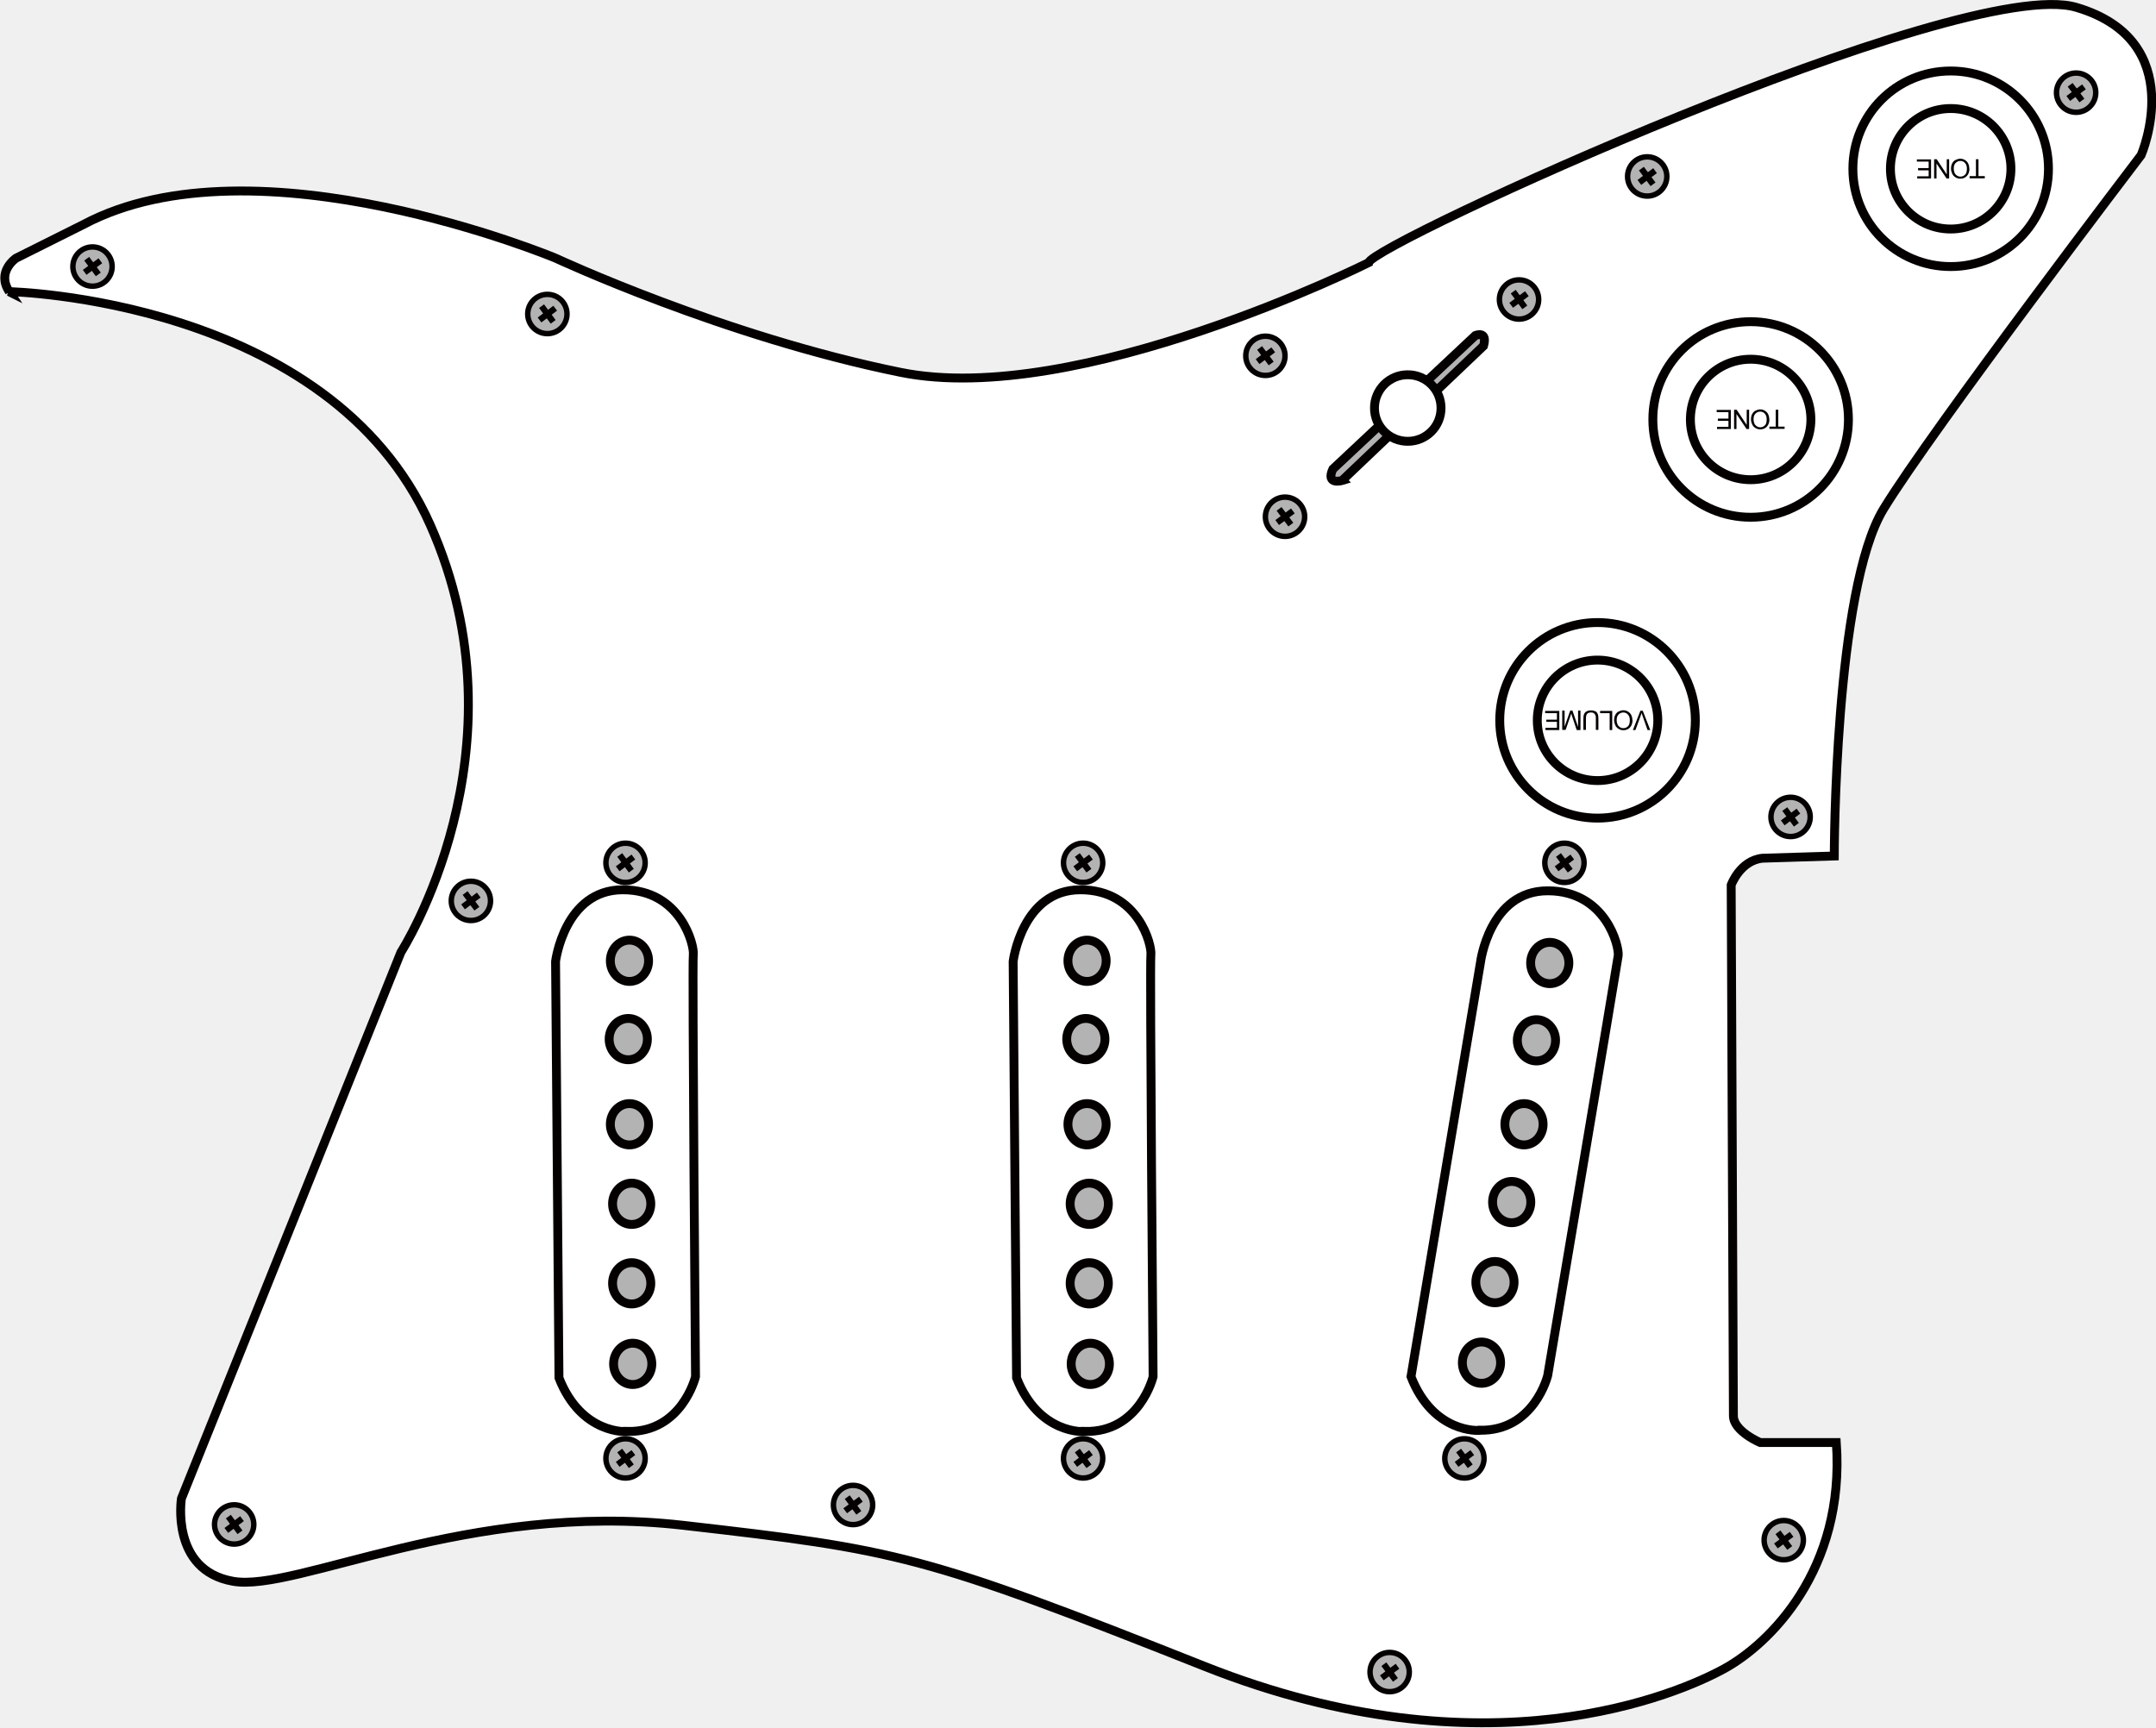
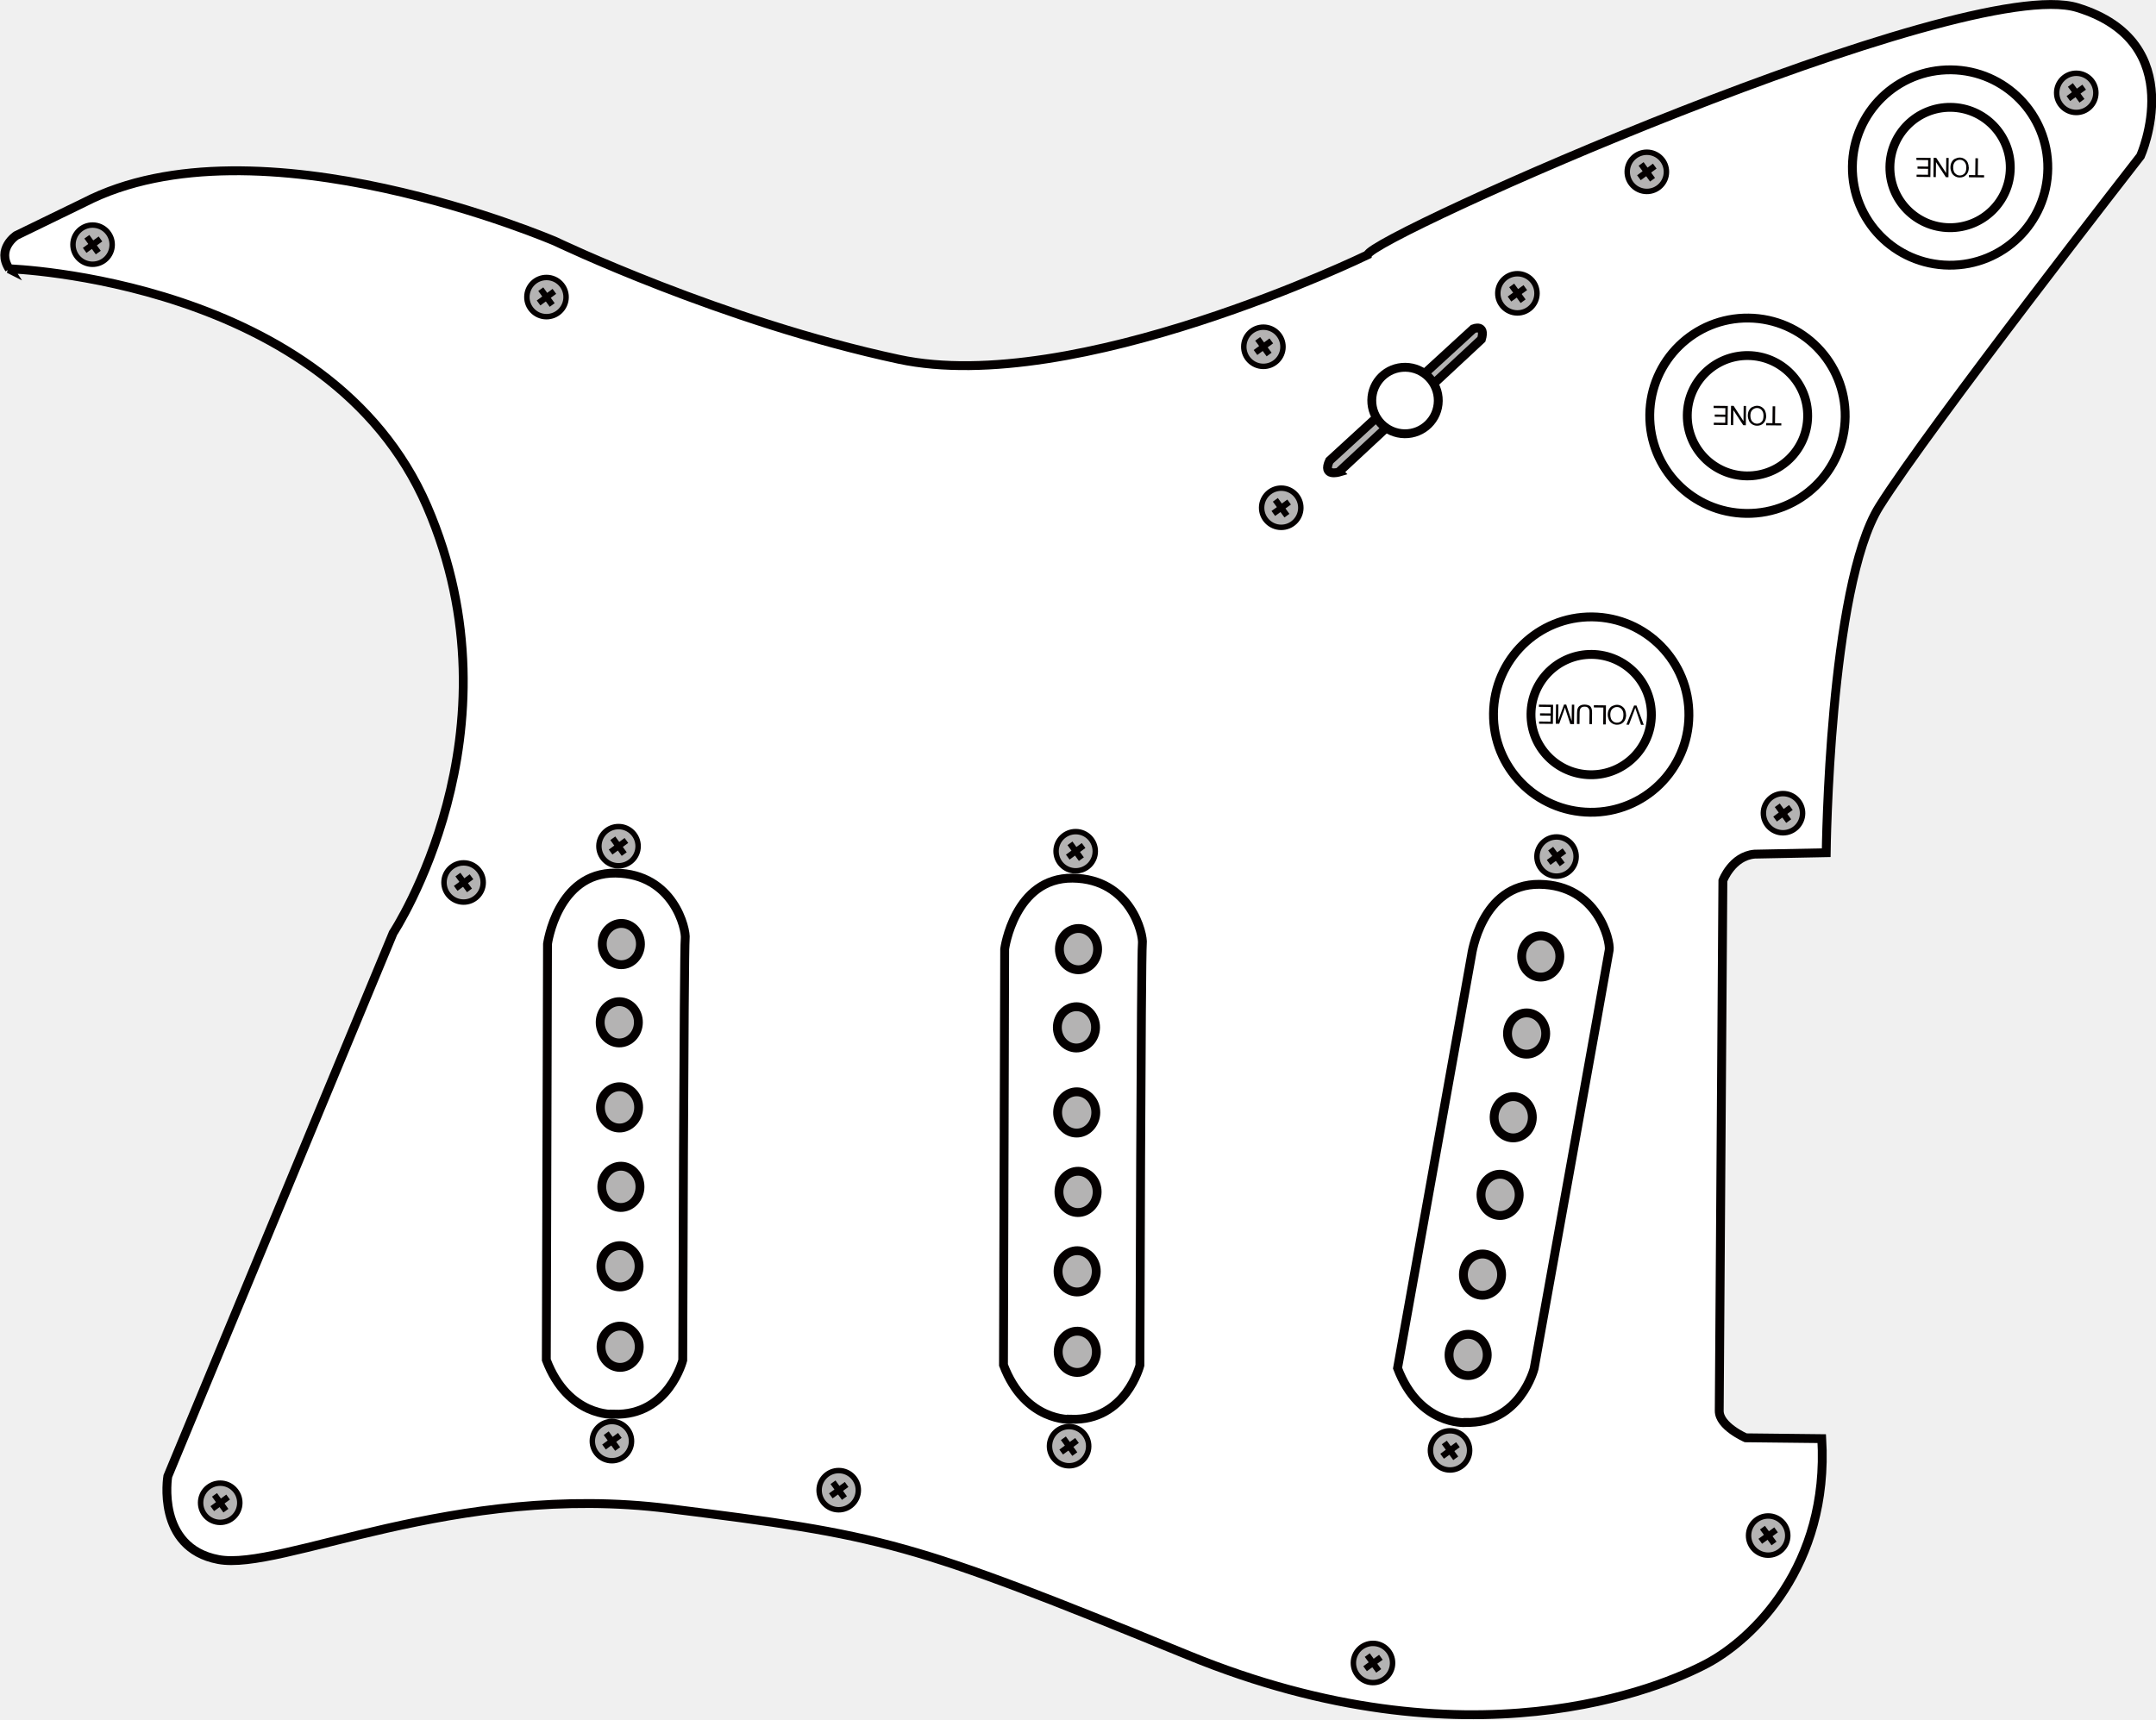
- <svg xmlns="http://www.w3.org/2000/svg" id="_레이어_2" data-name="레이어 2" viewBox="0 0 126.32 101.22">
-   <defs>
-     <style>
+ <svg xmlns="http://www.w3.org/2000/svg" id="_레이어_2" data-name="레이어 2" viewBox="0.382 0.632 126.43 100.848">
+   <g data-levelled="0.63375" transform="rotate(0.63375 63.16 50.61)">
+     <defs>
+       <style>
      .cls-1 {
        stroke-width: .52px;
      }

      .cls-1, .cls-2, .cls-3, .cls-4, .cls-5, .cls-6, .cls-7, .cls-8, .cls-9, .cls-10 {
        stroke: #040000;
      }

      .cls-1, .cls-2, .cls-3, .cls-6, .cls-7, .cls-8, .cls-9 {
        fill: #fff;
      }

      .cls-2 {
        stroke-width: .52px;
      }

      .cls-3 {
        stroke-width: .52px;
      }

      .cls-11 {
        fill: #040000;
      }

      .cls-4, .cls-7 {
        stroke-width: .52px;
      }

      .cls-4, .cls-10 {
        fill: #b4b3b3;
      }

      .cls-5 {
        fill: none;
        stroke-width: .36px;
      }

      .cls-6 {
        stroke-width: .52px;
      }

      .cls-8 {
        stroke-width: .52px;
      }

      .cls-9 {
        stroke-width: .52px;
      }

      .cls-10 {
        stroke-miterlimit: 10;
        stroke-width: .32px;
      }
    </style>
-   </defs>
-   <g id="_레이어_1-2" data-name="레이어 1">
-     <g>
-       <path class="cls-7" d="M.53,17.09s18.76.39,24.67,13.65c5.9,13.25-1.71,25.06-1.71,25.06l-12.86,32.01s-.66,4.2,3.02,4.85c3.67.66,13.78-4.72,26.37-3.28s14.04,1.71,30.57,8.27c16.53,6.56,27.82,1.57,30.44.13s7.09-5.77,6.56-13.25h-4.46s-1.57-.66-1.57-1.57l-.13-31.1s.52-1.44,1.84-1.57l4.2-.13s0-15.61,2.89-20.34,15.09-20.73,15.09-20.73c0,0,2.89-6.69-3.8-8.66-6.69-1.97-41.33,13.91-41.46,14.96,0,0-17.06,8.53-27.42,6.43-10.37-2.1-20.21-6.69-20.21-6.69,0,0-17.58-7.35-27.68-1.97l-3.94,1.97s-1.18.79-.39,1.97Z" />
+     </defs>
+     <g id="_레이어_1-2" data-name="레이어 1">
      <g>
-         <path class="cls-1" d="M114.29,4.16c3.16,0,5.73,2.56,5.73,5.73s-2.56,5.73-5.73,5.73-5.73-2.56-5.73-5.73,2.56-5.73,5.73-5.73Z" />
-         <path class="cls-8" d="M114.29,6.36c1.95,0,3.53,1.58,3.53,3.53s-1.58,3.53-3.53,3.53-3.53-1.58-3.53-3.53,1.58-3.53,3.53-3.53Z" />
-         <g>
-           <path class="cls-11" d="M115.92,9.33v.99h.37v.13h-.89v-.13h.37v-.99h.15Z" />
-           <path class="cls-11" d="M115.39,9.87c0,.19-.05.33-.15.44s-.23.16-.39.16c-.1,0-.2-.03-.28-.08-.08-.05-.15-.12-.19-.21-.04-.09-.07-.19-.07-.3s.02-.22.07-.31c.05-.09.11-.16.2-.2s.18-.07.27-.07c.11,0,.2.03.28.08s.15.12.19.21c.04.09.06.18.06.28ZM115.24,9.87c0-.14-.04-.24-.11-.32-.07-.08-.16-.12-.27-.12s-.2.04-.28.12-.11.19-.11.34c0,.09.02.17.05.24s.08.12.14.16c.06.04.13.06.2.06.11,0,.2-.04.27-.11.08-.07.11-.19.11-.36Z" />
-           <path class="cls-11" d="M114.2,9.33v1.13h-.15l-.59-.88v.88h-.14v-1.13h.15l.59.89v-.89h.14Z" />
-           <path class="cls-11" d="M113.14,9.33v1.13h-.81v-.13h.67v-.35h-.62v-.13h.62v-.38h-.69v-.13h.84Z" />
-         </g>
-       </g>
-       <g>
-         <path class="cls-9" d="M102.57,18.85c3.16,0,5.73,2.56,5.73,5.73s-2.56,5.73-5.73,5.73-5.73-2.56-5.73-5.73,2.56-5.73,5.73-5.73Z" />
-         <path class="cls-3" d="M102.57,21.05c1.95,0,3.53,1.58,3.53,3.53s-1.58,3.53-3.53,3.53-3.53-1.58-3.53-3.53,1.58-3.53,3.53-3.53Z" />
-         <g>
-           <path class="cls-11" d="M104.19,24.01v.99h.37v.13h-.89v-.13h.37v-.99h.15Z" />
-           <path class="cls-11" d="M103.67,24.56c0,.19-.05.33-.15.44s-.23.16-.39.16c-.1,0-.2-.03-.28-.08-.08-.05-.15-.12-.19-.21-.04-.09-.07-.19-.07-.3s.02-.22.07-.31c.05-.09.11-.16.2-.2s.18-.07.27-.07c.11,0,.2.03.28.08s.15.12.19.21c.04.09.06.18.06.28ZM103.51,24.56c0-.14-.04-.24-.11-.32-.07-.08-.16-.12-.27-.12s-.2.04-.28.12-.11.19-.11.34c0,.09.02.17.05.24s.08.12.14.16c.06.04.13.06.2.06.11,0,.2-.04.27-.11.08-.07.11-.19.11-.36Z" />
-           <path class="cls-11" d="M102.48,24.01v1.13h-.15l-.59-.88v.88h-.14v-1.13h.15l.59.89v-.89h.14Z" />
-           <path class="cls-11" d="M101.41,24.01v1.13h-.81v-.13h.67v-.35h-.62v-.13h.62v-.38h-.69v-.13h.84Z" />
-         </g>
-       </g>
-       <g>
-         <path class="cls-6" d="M93.6,36.48c3.16,0,5.73,2.56,5.73,5.73s-2.56,5.73-5.73,5.73-5.73-2.56-5.73-5.73,2.56-5.73,5.73-5.73Z" />
-         <path class="cls-3" d="M93.6,38.68c1.95,0,3.53,1.58,3.53,3.53s-1.58,3.53-3.53,3.53-3.53-1.58-3.53-3.53,1.58-3.53,3.53-3.53Z" />
-         <g>
-           <path class="cls-11" d="M96.25,41.65l.44,1.13h-.16l-.29-.82c-.02-.07-.04-.13-.06-.18-.02.06-.04.12-.06.18l-.3.82h-.15l.44-1.13h.15Z" />
-           <path class="cls-11" d="M95.65,42.19c0,.19-.05.33-.15.44s-.23.16-.39.16c-.1,0-.2-.03-.28-.08-.08-.05-.15-.12-.19-.21-.04-.09-.07-.19-.07-.3s.02-.22.07-.31c.05-.09.11-.16.2-.2s.18-.07.27-.07c.11,0,.2.03.28.08s.15.12.19.21c.04.09.06.18.06.28ZM95.49,42.19c0-.14-.04-.24-.11-.32-.07-.08-.16-.12-.27-.12s-.2.04-.28.12-.11.19-.11.34c0,.09.02.17.05.24s.08.12.14.16c.06.04.13.06.2.06.11,0,.2-.04.27-.11.08-.07.11-.19.11-.36Z" />
-           <path class="cls-11" d="M94.46,41.65v1.13h-.15v-.99h-.56v-.13h.7Z" />
-           <path class="cls-11" d="M92.92,42.77h-.15v-.65c0-.11.01-.2.04-.27.03-.07.07-.12.14-.16s.15-.06.26-.06.19.02.26.05.11.09.14.16c.03.07.04.16.04.28v.65h-.15v-.65c0-.1,0-.17-.03-.22-.02-.05-.05-.08-.09-.11s-.1-.04-.16-.04c-.11,0-.19.03-.23.08-.05.05-.07.15-.07.29v.65Z" />
-           <path class="cls-11" d="M92.6,41.65v1.13h-.22l-.27-.8c-.02-.07-.04-.13-.05-.17-.01.04-.03.1-.06.18l-.27.78h-.2v-1.13h.14v.94l.33-.94h.13l.33.96v-.96h.14Z" />
-           <path class="cls-11" d="M91.36,41.65v1.13h-.81v-.13h.67v-.35h-.62v-.13h.62v-.38h-.69v-.13h.84Z" />
-         </g>
-       </g>
-       <path class="cls-4" d="M78.66,28.15s-1.01.31-.57-.66l8.35-7.83s.74-.31.48.61l-8.27,7.87Z" />
-       <path class="cls-2" d="M82.48,21.96c1.08,0,1.95.87,1.95,1.95s-.87,1.95-1.95,1.95-1.95-.87-1.95-1.95.87-1.95,1.95-1.95Z" />
-       <g>
-         <g>
-           <g>
-             <path class="cls-7" d="M36.75,83.89s-2.69.2-4-3.15l-.2-24.4s.52-4.2,3.94-4.2,4.2,3.28,4.13,3.8.13,24.73.13,24.73c0,0-.79,3.28-4,3.21Z" />
-             <ellipse class="cls-4" cx="37.07" cy="79.92" rx="1.12" ry="1.21" />
-             <ellipse class="cls-4" cx="37.01" cy="75.2" rx="1.12" ry="1.21" />
-             <ellipse class="cls-4" cx="37.01" cy="70.54" rx="1.12" ry="1.21" />
-             <ellipse class="cls-4" cx="36.88" cy="65.88" rx="1.12" ry="1.21" />
-             <ellipse class="cls-4" cx="36.81" cy="60.89" rx="1.12" ry="1.21" />
-             <ellipse class="cls-4" cx="36.88" cy="56.3" rx="1.12" ry="1.21" />
-           </g>
-           <g>
-             <path class="cls-7" d="M86.67,83.82s-2.69.2-4-3.15l4.07-24.27s.52-4.2,3.94-4.2,4.2,3.28,4.13,3.8-4.13,24.6-4.13,24.6c0,0-.79,3.28-4,3.21Z" />
-             <ellipse class="cls-4" cx="86.8" cy="79.85" rx="1.12" ry="1.21" />
-             <ellipse class="cls-4" cx="87.59" cy="75.13" rx="1.12" ry="1.21" />
-             <ellipse class="cls-4" cx="88.57" cy="70.44" rx="1.12" ry="1.21" />
-             <ellipse class="cls-4" cx="89.29" cy="65.88" rx="1.12" ry="1.21" />
-             <ellipse class="cls-4" cx="90.02" cy="60.96" rx="1.12" ry="1.21" />
-             <ellipse class="cls-4" cx="90.8" cy="56.43" rx="1.12" ry="1.21" />
-           </g>
-           <g>
-             <path class="cls-7" d="M63.56,83.89s-2.69.2-4-3.15l-.2-24.4s.52-4.2,3.94-4.2,4.2,3.28,4.13,3.8.13,24.73.13,24.73c0,0-.79,3.28-4,3.21Z" />
-             <ellipse class="cls-4" cx="63.88" cy="79.92" rx="1.12" ry="1.21" />
-             <ellipse class="cls-4" cx="63.82" cy="75.2" rx="1.12" ry="1.21" />
-             <ellipse class="cls-4" cx="63.82" cy="70.54" rx="1.12" ry="1.21" />
-             <ellipse class="cls-4" cx="63.69" cy="65.88" rx="1.12" ry="1.21" />
-             <ellipse class="cls-4" cx="63.62" cy="60.89" rx="1.12" ry="1.21" />
-             <ellipse class="cls-4" cx="63.69" cy="56.3" rx="1.12" ry="1.21" />
-           </g>
-         </g>
-         <g>
-           <g>
-             <circle class="cls-10" cx="104.51" cy="90.25" r="1.15" />
-             <line class="cls-5" x1="104.05" y1="90.59" x2="104.97" y2="89.91" />
-             <line class="cls-5" x1="104.86" y1="90.71" x2="104.17" y2="89.79" />
-           </g>
-           <g>
-             <circle class="cls-10" cx="81.42" cy="97.98" r="1.15" />
-             <line class="cls-5" x1="80.96" y1="98.32" x2="81.88" y2="97.64" />
-             <line class="cls-5" x1="81.76" y1="98.44" x2="81.08" y2="97.52" />
-           </g>
-           <g>
-             <circle class="cls-10" cx="49.98" cy="88.19" r="1.15" />
-             <line class="cls-5" x1="49.52" y1="88.53" x2="50.44" y2="87.85" />
-             <line class="cls-5" x1="50.32" y1="88.65" x2="49.64" y2="87.73" />
-           </g>
-           <g>
-             <circle class="cls-10" cx="13.72" cy="89.33" r="1.15" />
-             <line class="cls-5" x1="13.26" y1="89.68" x2="14.18" y2="88.99" />
-             <line class="cls-5" x1="14.06" y1="89.79" x2="13.38" y2="88.87" />
-           </g>
-           <g>
-             <g>
-               <circle class="cls-10" cx="36.65" cy="85.46" r="1.15" />
-               <line class="cls-5" x1="36.19" y1="85.81" x2="37.11" y2="85.12" />
-               <line class="cls-5" x1="36.99" y1="85.92" x2="36.31" y2="85" />
-             </g>
-             <g>
-               <circle class="cls-10" cx="63.46" cy="85.46" r="1.15" />
-               <line class="cls-5" x1="63" y1="85.81" x2="63.92" y2="85.12" />
-               <line class="cls-5" x1="63.8" y1="85.92" x2="63.12" y2="85" />
-             </g>
-             <g>
-               <circle class="cls-10" cx="85.8" cy="85.46" r="1.15" />
-               <line class="cls-5" x1="85.34" y1="85.81" x2="86.26" y2="85.12" />
-               <line class="cls-5" x1="86.14" y1="85.92" x2="85.46" y2="85" />
-             </g>
-           </g>
-           <g>
-             <circle class="cls-10" cx="121.64" cy="5.43" r="1.15" />
-             <line class="cls-5" x1="121.18" y1="5.77" x2="122.1" y2="5.09" />
-             <line class="cls-5" x1="121.98" y1="5.89" x2="121.29" y2="4.97" />
-           </g>
-           <g>
-             <circle class="cls-10" cx="96.51" cy="10.34" r="1.15" />
-             <line class="cls-5" x1="96.05" y1="10.69" x2="96.97" y2="10" />
-             <line class="cls-5" x1="96.85" y1="10.8" x2="96.17" y2="9.88" />
-           </g>
-           <g>
-             <circle class="cls-10" cx="104.91" cy="47.87" r="1.15" />
-             <line class="cls-5" x1="104.45" y1="48.22" x2="105.37" y2="47.53" />
-             <line class="cls-5" x1="105.25" y1="48.33" x2="104.57" y2="47.41" />
-           </g>
-           <g>
-             <circle class="cls-10" cx="75.29" cy="30.28" r="1.15" />
-             <line class="cls-5" x1="74.83" y1="30.62" x2="75.75" y2="29.94" />
-             <line class="cls-5" x1="75.63" y1="30.74" x2="74.94" y2="29.82" />
-           </g>
-           <g>
-             <circle class="cls-10" cx="74.14" cy="20.85" r="1.15" />
-             <line class="cls-5" x1="73.68" y1="21.19" x2="74.6" y2="20.5" />
-             <line class="cls-5" x1="74.48" y1="21.3" x2="73.8" y2="20.39" />
-           </g>
-           <g>
-             <circle class="cls-10" cx="5.42" cy="15.62" r="1.15" />
-             <line class="cls-5" x1="4.96" y1="15.96" x2="5.88" y2="15.28" />
-             <line class="cls-5" x1="5.76" y1="16.08" x2="5.08" y2="15.16" />
-           </g>
-           <g>
-             <circle class="cls-10" cx="32.07" cy="18.4" r="1.15" />
-             <line class="cls-5" x1="31.61" y1="18.75" x2="32.53" y2="18.06" />
-             <line class="cls-5" x1="32.41" y1="18.86" x2="31.73" y2="17.94" />
-           </g>
-           <g>
-             <g>
-               <circle class="cls-10" cx="91.66" cy="50.56" r="1.15" />
-               <line class="cls-5" x1="91.2" y1="50.91" x2="92.12" y2="50.22" />
-               <line class="cls-5" x1="92" y1="51.02" x2="91.31" y2="50.1" />
-             </g>
-             <g>
-               <circle class="cls-10" cx="63.46" cy="50.56" r="1.15" />
-               <line class="cls-5" x1="63" y1="50.91" x2="63.92" y2="50.22" />
-               <line class="cls-5" x1="63.8" y1="51.02" x2="63.12" y2="50.1" />
-             </g>
-             <g>
-               <circle class="cls-10" cx="36.65" cy="50.56" r="1.15" />
-               <line class="cls-5" x1="36.19" y1="50.91" x2="37.11" y2="50.22" />
-               <line class="cls-5" x1="36.99" y1="51.02" x2="36.31" y2="50.1" />
-             </g>
-           </g>
-           <g>
-             <circle class="cls-10" cx="27.59" cy="52.79" r="1.15" />
-             <line class="cls-5" x1="27.13" y1="53.14" x2="28.05" y2="52.45" />
-             <line class="cls-5" x1="27.94" y1="53.25" x2="27.25" y2="52.33" />
-           </g>
-           <g>
-             <circle class="cls-10" cx="89" cy="17.55" r="1.15" />
-             <line class="cls-5" x1="88.54" y1="17.89" x2="89.46" y2="17.21" />
-             <line class="cls-5" x1="89.34" y1="18.01" x2="88.66" y2="17.09" />
+         <path class="cls-7" d="M.53,17.09s18.76.39,24.67,13.65c5.9,13.25-1.71,25.06-1.71,25.06l-12.86,32.01s-.66,4.2,3.02,4.85c3.67.66,13.78-4.72,26.37-3.28s14.04,1.71,30.57,8.27c16.53,6.56,27.82,1.57,30.44.13s7.09-5.77,6.56-13.25h-4.46s-1.57-.66-1.57-1.57l-.13-31.1s.52-1.44,1.84-1.57l4.2-.13s0-15.61,2.89-20.34,15.09-20.73,15.09-20.73c0,0,2.89-6.69-3.8-8.66-6.69-1.97-41.33,13.91-41.46,14.96,0,0-17.06,8.53-27.42,6.43-10.37-2.1-20.21-6.69-20.21-6.69,0,0-17.58-7.35-27.68-1.97l-3.94,1.97s-1.18.79-.39,1.97Z" />
+         <g>
+           <path class="cls-1" d="M114.29,4.16c3.16,0,5.73,2.56,5.73,5.73s-2.56,5.73-5.73,5.73-5.73-2.56-5.73-5.73,2.56-5.73,5.73-5.73Z" />
+           <path class="cls-8" d="M114.29,6.36c1.95,0,3.53,1.58,3.53,3.53s-1.58,3.53-3.53,3.53-3.53-1.58-3.53-3.53,1.58-3.53,3.53-3.53Z" />
+           <g>
+             <path class="cls-11" d="M115.92,9.33v.99h.37v.13h-.89v-.13h.37v-.99h.15Z" />
+             <path class="cls-11" d="M115.39,9.87c0,.19-.05.33-.15.44s-.23.16-.39.16c-.1,0-.2-.03-.28-.08-.08-.05-.15-.12-.19-.21-.04-.09-.07-.19-.07-.3s.02-.22.07-.31c.05-.09.11-.16.2-.2s.18-.07.27-.07c.11,0,.2.03.28.08s.15.12.19.21c.04.09.06.18.06.28ZM115.24,9.87c0-.14-.04-.24-.11-.32-.07-.08-.16-.12-.27-.12s-.2.04-.28.12-.11.19-.11.34c0,.09.02.17.05.24s.08.12.14.16c.06.04.13.06.2.06.11,0,.2-.04.27-.11.08-.07.11-.19.11-.36Z" />
+             <path class="cls-11" d="M114.2,9.33v1.13h-.15l-.59-.88v.88h-.14v-1.13h.15l.59.89v-.89h.14Z" />
+             <path class="cls-11" d="M113.14,9.33v1.13h-.81v-.13h.67v-.35h-.62v-.13h.62v-.38h-.69v-.13h.84Z" />
+           </g>
+         </g>
+         <g>
+           <path class="cls-9" d="M102.57,18.85c3.16,0,5.73,2.56,5.73,5.73s-2.56,5.73-5.73,5.73-5.73-2.56-5.73-5.73,2.56-5.73,5.73-5.73Z" />
+           <path class="cls-3" d="M102.57,21.05c1.95,0,3.53,1.58,3.53,3.53s-1.58,3.53-3.53,3.53-3.53-1.58-3.53-3.53,1.58-3.53,3.53-3.53Z" />
+           <g>
+             <path class="cls-11" d="M104.19,24.01v.99h.37v.13h-.89v-.13h.37v-.99h.15Z" />
+             <path class="cls-11" d="M103.67,24.56c0,.19-.05.33-.15.44s-.23.16-.39.16c-.1,0-.2-.03-.28-.08-.08-.05-.15-.12-.19-.21-.04-.09-.07-.19-.07-.3s.02-.22.07-.31c.05-.09.11-.16.2-.2s.18-.07.27-.07c.11,0,.2.03.28.08s.15.12.19.21c.04.09.06.18.06.28ZM103.51,24.56c0-.14-.04-.24-.11-.32-.07-.08-.16-.12-.27-.12s-.2.04-.28.12-.11.19-.11.34c0,.09.02.17.05.24s.08.12.14.16c.06.04.13.06.2.06.11,0,.2-.04.27-.11.08-.07.11-.19.11-.36Z" />
+             <path class="cls-11" d="M102.48,24.01v1.13h-.15l-.59-.88v.88h-.14v-1.13h.15l.59.89v-.89h.14Z" />
+             <path class="cls-11" d="M101.41,24.01v1.13h-.81v-.13h.67v-.35h-.62v-.13h.62v-.38h-.69v-.13h.84Z" />
+           </g>
+         </g>
+         <g>
+           <path class="cls-6" d="M93.6,36.48c3.16,0,5.73,2.56,5.73,5.73s-2.56,5.73-5.73,5.73-5.73-2.56-5.73-5.73,2.56-5.73,5.73-5.73Z" />
+           <path class="cls-3" d="M93.6,38.68c1.95,0,3.53,1.58,3.53,3.53s-1.58,3.53-3.53,3.53-3.53-1.58-3.53-3.53,1.58-3.53,3.53-3.53Z" />
+           <g>
+             <path class="cls-11" d="M96.25,41.65l.44,1.13h-.16l-.29-.82c-.02-.07-.04-.13-.06-.18-.02.06-.04.12-.06.18l-.3.82h-.15l.44-1.13h.15Z" />
+             <path class="cls-11" d="M95.65,42.19c0,.19-.05.33-.15.44s-.23.16-.39.16c-.1,0-.2-.03-.28-.08-.08-.05-.15-.12-.19-.21-.04-.09-.07-.19-.07-.3s.02-.22.07-.31c.05-.09.11-.16.2-.2s.18-.07.27-.07c.11,0,.2.03.28.08s.15.12.19.21c.04.09.06.18.06.28ZM95.49,42.19c0-.14-.04-.24-.11-.32-.07-.08-.16-.12-.27-.12s-.2.04-.28.12-.11.19-.11.34c0,.09.02.17.05.24s.08.12.14.16c.06.04.13.06.2.06.11,0,.2-.04.27-.11.08-.07.11-.19.11-.36Z" />
+             <path class="cls-11" d="M94.46,41.65v1.13h-.15v-.99h-.56v-.13h.7Z" />
+             <path class="cls-11" d="M92.92,42.77h-.15v-.65c0-.11.01-.2.04-.27.03-.07.07-.12.14-.16s.15-.06.26-.06.19.02.26.05.11.09.14.16c.03.07.04.16.04.28v.65h-.15v-.65c0-.1,0-.17-.03-.22-.02-.05-.05-.08-.09-.11s-.1-.04-.16-.04c-.11,0-.19.03-.23.08-.05.05-.07.15-.07.29v.65Z" />
+             <path class="cls-11" d="M92.6,41.65v1.13h-.22l-.27-.8c-.02-.07-.04-.13-.05-.17-.01.04-.03.1-.06.18l-.27.78h-.2v-1.13h.14v.94l.33-.94h.13l.33.96v-.96h.14Z" />
+             <path class="cls-11" d="M91.36,41.65v1.13h-.81v-.13h.67v-.35h-.62v-.13h.62v-.38h-.69v-.13h.84Z" />
+           </g>
+         </g>
+         <path class="cls-4" d="M78.66,28.15s-1.01.31-.57-.66l8.35-7.83s.74-.31.48.61l-8.27,7.87Z" />
+         <path class="cls-2" d="M82.48,21.96c1.08,0,1.95.87,1.95,1.95s-.87,1.95-1.95,1.95-1.95-.87-1.95-1.95.87-1.95,1.95-1.95Z" />
+         <g>
+           <g>
+             <g>
+               <path class="cls-7" d="M36.75,83.89s-2.69.2-4-3.15l-.2-24.4s.52-4.2,3.94-4.2,4.2,3.28,4.13,3.8.13,24.73.13,24.73c0,0-.79,3.28-4,3.21Z" />
+               <ellipse class="cls-4" cx="37.07" cy="79.92" rx="1.12" ry="1.21" />
+               <ellipse class="cls-4" cx="37.01" cy="75.2" rx="1.12" ry="1.21" />
+               <ellipse class="cls-4" cx="37.01" cy="70.54" rx="1.12" ry="1.21" />
+               <ellipse class="cls-4" cx="36.88" cy="65.88" rx="1.12" ry="1.21" />
+               <ellipse class="cls-4" cx="36.81" cy="60.89" rx="1.12" ry="1.21" />
+               <ellipse class="cls-4" cx="36.88" cy="56.3" rx="1.12" ry="1.21" />
+             </g>
+             <g>
+               <path class="cls-7" d="M86.67,83.82s-2.69.2-4-3.15l4.07-24.27s.52-4.2,3.94-4.2,4.2,3.28,4.13,3.8-4.13,24.6-4.13,24.6c0,0-.79,3.28-4,3.21Z" />
+               <ellipse class="cls-4" cx="86.8" cy="79.85" rx="1.12" ry="1.21" />
+               <ellipse class="cls-4" cx="87.59" cy="75.13" rx="1.12" ry="1.21" />
+               <ellipse class="cls-4" cx="88.57" cy="70.44" rx="1.12" ry="1.21" />
+               <ellipse class="cls-4" cx="89.29" cy="65.88" rx="1.12" ry="1.21" />
+               <ellipse class="cls-4" cx="90.02" cy="60.96" rx="1.12" ry="1.21" />
+               <ellipse class="cls-4" cx="90.8" cy="56.43" rx="1.12" ry="1.21" />
+             </g>
+             <g>
+               <path class="cls-7" d="M63.56,83.89s-2.69.2-4-3.15l-.2-24.4s.52-4.2,3.94-4.2,4.2,3.28,4.13,3.8.13,24.73.13,24.73c0,0-.79,3.28-4,3.21Z" />
+               <ellipse class="cls-4" cx="63.88" cy="79.92" rx="1.12" ry="1.21" />
+               <ellipse class="cls-4" cx="63.82" cy="75.2" rx="1.12" ry="1.21" />
+               <ellipse class="cls-4" cx="63.82" cy="70.54" rx="1.12" ry="1.21" />
+               <ellipse class="cls-4" cx="63.69" cy="65.88" rx="1.12" ry="1.21" />
+               <ellipse class="cls-4" cx="63.62" cy="60.89" rx="1.12" ry="1.21" />
+               <ellipse class="cls-4" cx="63.69" cy="56.3" rx="1.12" ry="1.21" />
+             </g>
+           </g>
+           <g>
+             <g>
+               <circle class="cls-10" cx="104.51" cy="90.25" r="1.15" />
+               <line class="cls-5" x1="104.05" y1="90.59" x2="104.97" y2="89.91" />
+               <line class="cls-5" x1="104.86" y1="90.71" x2="104.17" y2="89.79" />
+             </g>
+             <g>
+               <circle class="cls-10" cx="81.42" cy="97.98" r="1.15" />
+               <line class="cls-5" x1="80.96" y1="98.32" x2="81.88" y2="97.64" />
+               <line class="cls-5" x1="81.76" y1="98.44" x2="81.08" y2="97.52" />
+             </g>
+             <g>
+               <circle class="cls-10" cx="49.98" cy="88.19" r="1.15" />
+               <line class="cls-5" x1="49.52" y1="88.53" x2="50.44" y2="87.85" />
+               <line class="cls-5" x1="50.32" y1="88.65" x2="49.64" y2="87.73" />
+             </g>
+             <g>
+               <circle class="cls-10" cx="13.72" cy="89.33" r="1.15" />
+               <line class="cls-5" x1="13.26" y1="89.68" x2="14.18" y2="88.99" />
+               <line class="cls-5" x1="14.06" y1="89.79" x2="13.38" y2="88.87" />
+             </g>
+             <g>
+               <g>
+                 <circle class="cls-10" cx="36.65" cy="85.46" r="1.15" />
+                 <line class="cls-5" x1="36.19" y1="85.81" x2="37.11" y2="85.12" />
+                 <line class="cls-5" x1="36.99" y1="85.92" x2="36.31" y2="85" />
+               </g>
+               <g>
+                 <circle class="cls-10" cx="63.46" cy="85.46" r="1.15" />
+                 <line class="cls-5" x1="63" y1="85.81" x2="63.92" y2="85.12" />
+                 <line class="cls-5" x1="63.8" y1="85.92" x2="63.12" y2="85" />
+               </g>
+               <g>
+                 <circle class="cls-10" cx="85.8" cy="85.46" r="1.15" />
+                 <line class="cls-5" x1="85.34" y1="85.81" x2="86.26" y2="85.12" />
+                 <line class="cls-5" x1="86.14" y1="85.92" x2="85.46" y2="85" />
+               </g>
+             </g>
+             <g>
+               <circle class="cls-10" cx="121.64" cy="5.43" r="1.15" />
+               <line class="cls-5" x1="121.18" y1="5.77" x2="122.1" y2="5.09" />
+               <line class="cls-5" x1="121.98" y1="5.89" x2="121.29" y2="4.97" />
+             </g>
+             <g>
+               <circle class="cls-10" cx="96.51" cy="10.34" r="1.15" />
+               <line class="cls-5" x1="96.05" y1="10.69" x2="96.97" y2="10" />
+               <line class="cls-5" x1="96.85" y1="10.8" x2="96.17" y2="9.88" />
+             </g>
+             <g>
+               <circle class="cls-10" cx="104.91" cy="47.87" r="1.15" />
+               <line class="cls-5" x1="104.45" y1="48.22" x2="105.37" y2="47.53" />
+               <line class="cls-5" x1="105.25" y1="48.33" x2="104.57" y2="47.41" />
+             </g>
+             <g>
+               <circle class="cls-10" cx="75.29" cy="30.28" r="1.15" />
+               <line class="cls-5" x1="74.83" y1="30.62" x2="75.75" y2="29.94" />
+               <line class="cls-5" x1="75.63" y1="30.74" x2="74.94" y2="29.82" />
+             </g>
+             <g>
+               <circle class="cls-10" cx="74.14" cy="20.85" r="1.15" />
+               <line class="cls-5" x1="73.68" y1="21.19" x2="74.6" y2="20.5" />
+               <line class="cls-5" x1="74.48" y1="21.3" x2="73.8" y2="20.39" />
+             </g>
+             <g>
+               <circle class="cls-10" cx="5.42" cy="15.62" r="1.15" />
+               <line class="cls-5" x1="4.96" y1="15.96" x2="5.88" y2="15.28" />
+               <line class="cls-5" x1="5.76" y1="16.08" x2="5.08" y2="15.16" />
+             </g>
+             <g>
+               <circle class="cls-10" cx="32.07" cy="18.4" r="1.15" />
+               <line class="cls-5" x1="31.61" y1="18.75" x2="32.53" y2="18.06" />
+               <line class="cls-5" x1="32.41" y1="18.86" x2="31.73" y2="17.94" />
+             </g>
+             <g>
+               <g>
+                 <circle class="cls-10" cx="91.66" cy="50.56" r="1.15" />
+                 <line class="cls-5" x1="91.2" y1="50.91" x2="92.12" y2="50.22" />
+                 <line class="cls-5" x1="92" y1="51.02" x2="91.31" y2="50.1" />
+               </g>
+               <g>
+                 <circle class="cls-10" cx="63.46" cy="50.56" r="1.15" />
+                 <line class="cls-5" x1="63" y1="50.91" x2="63.92" y2="50.22" />
+                 <line class="cls-5" x1="63.8" y1="51.02" x2="63.12" y2="50.1" />
+               </g>
+               <g>
+                 <circle class="cls-10" cx="36.65" cy="50.56" r="1.15" />
+                 <line class="cls-5" x1="36.19" y1="50.91" x2="37.11" y2="50.22" />
+                 <line class="cls-5" x1="36.99" y1="51.02" x2="36.31" y2="50.1" />
+               </g>
+             </g>
+             <g>
+               <circle class="cls-10" cx="27.59" cy="52.79" r="1.15" />
+               <line class="cls-5" x1="27.13" y1="53.14" x2="28.05" y2="52.45" />
+               <line class="cls-5" x1="27.94" y1="53.25" x2="27.25" y2="52.33" />
+             </g>
+             <g>
+               <circle class="cls-10" cx="89" cy="17.55" r="1.15" />
+               <line class="cls-5" x1="88.54" y1="17.89" x2="89.46" y2="17.21" />
+               <line class="cls-5" x1="89.34" y1="18.01" x2="88.66" y2="17.09" />
+             </g>
          </g>
        </g>
      </g>
    </g>
  </g>
</svg>
